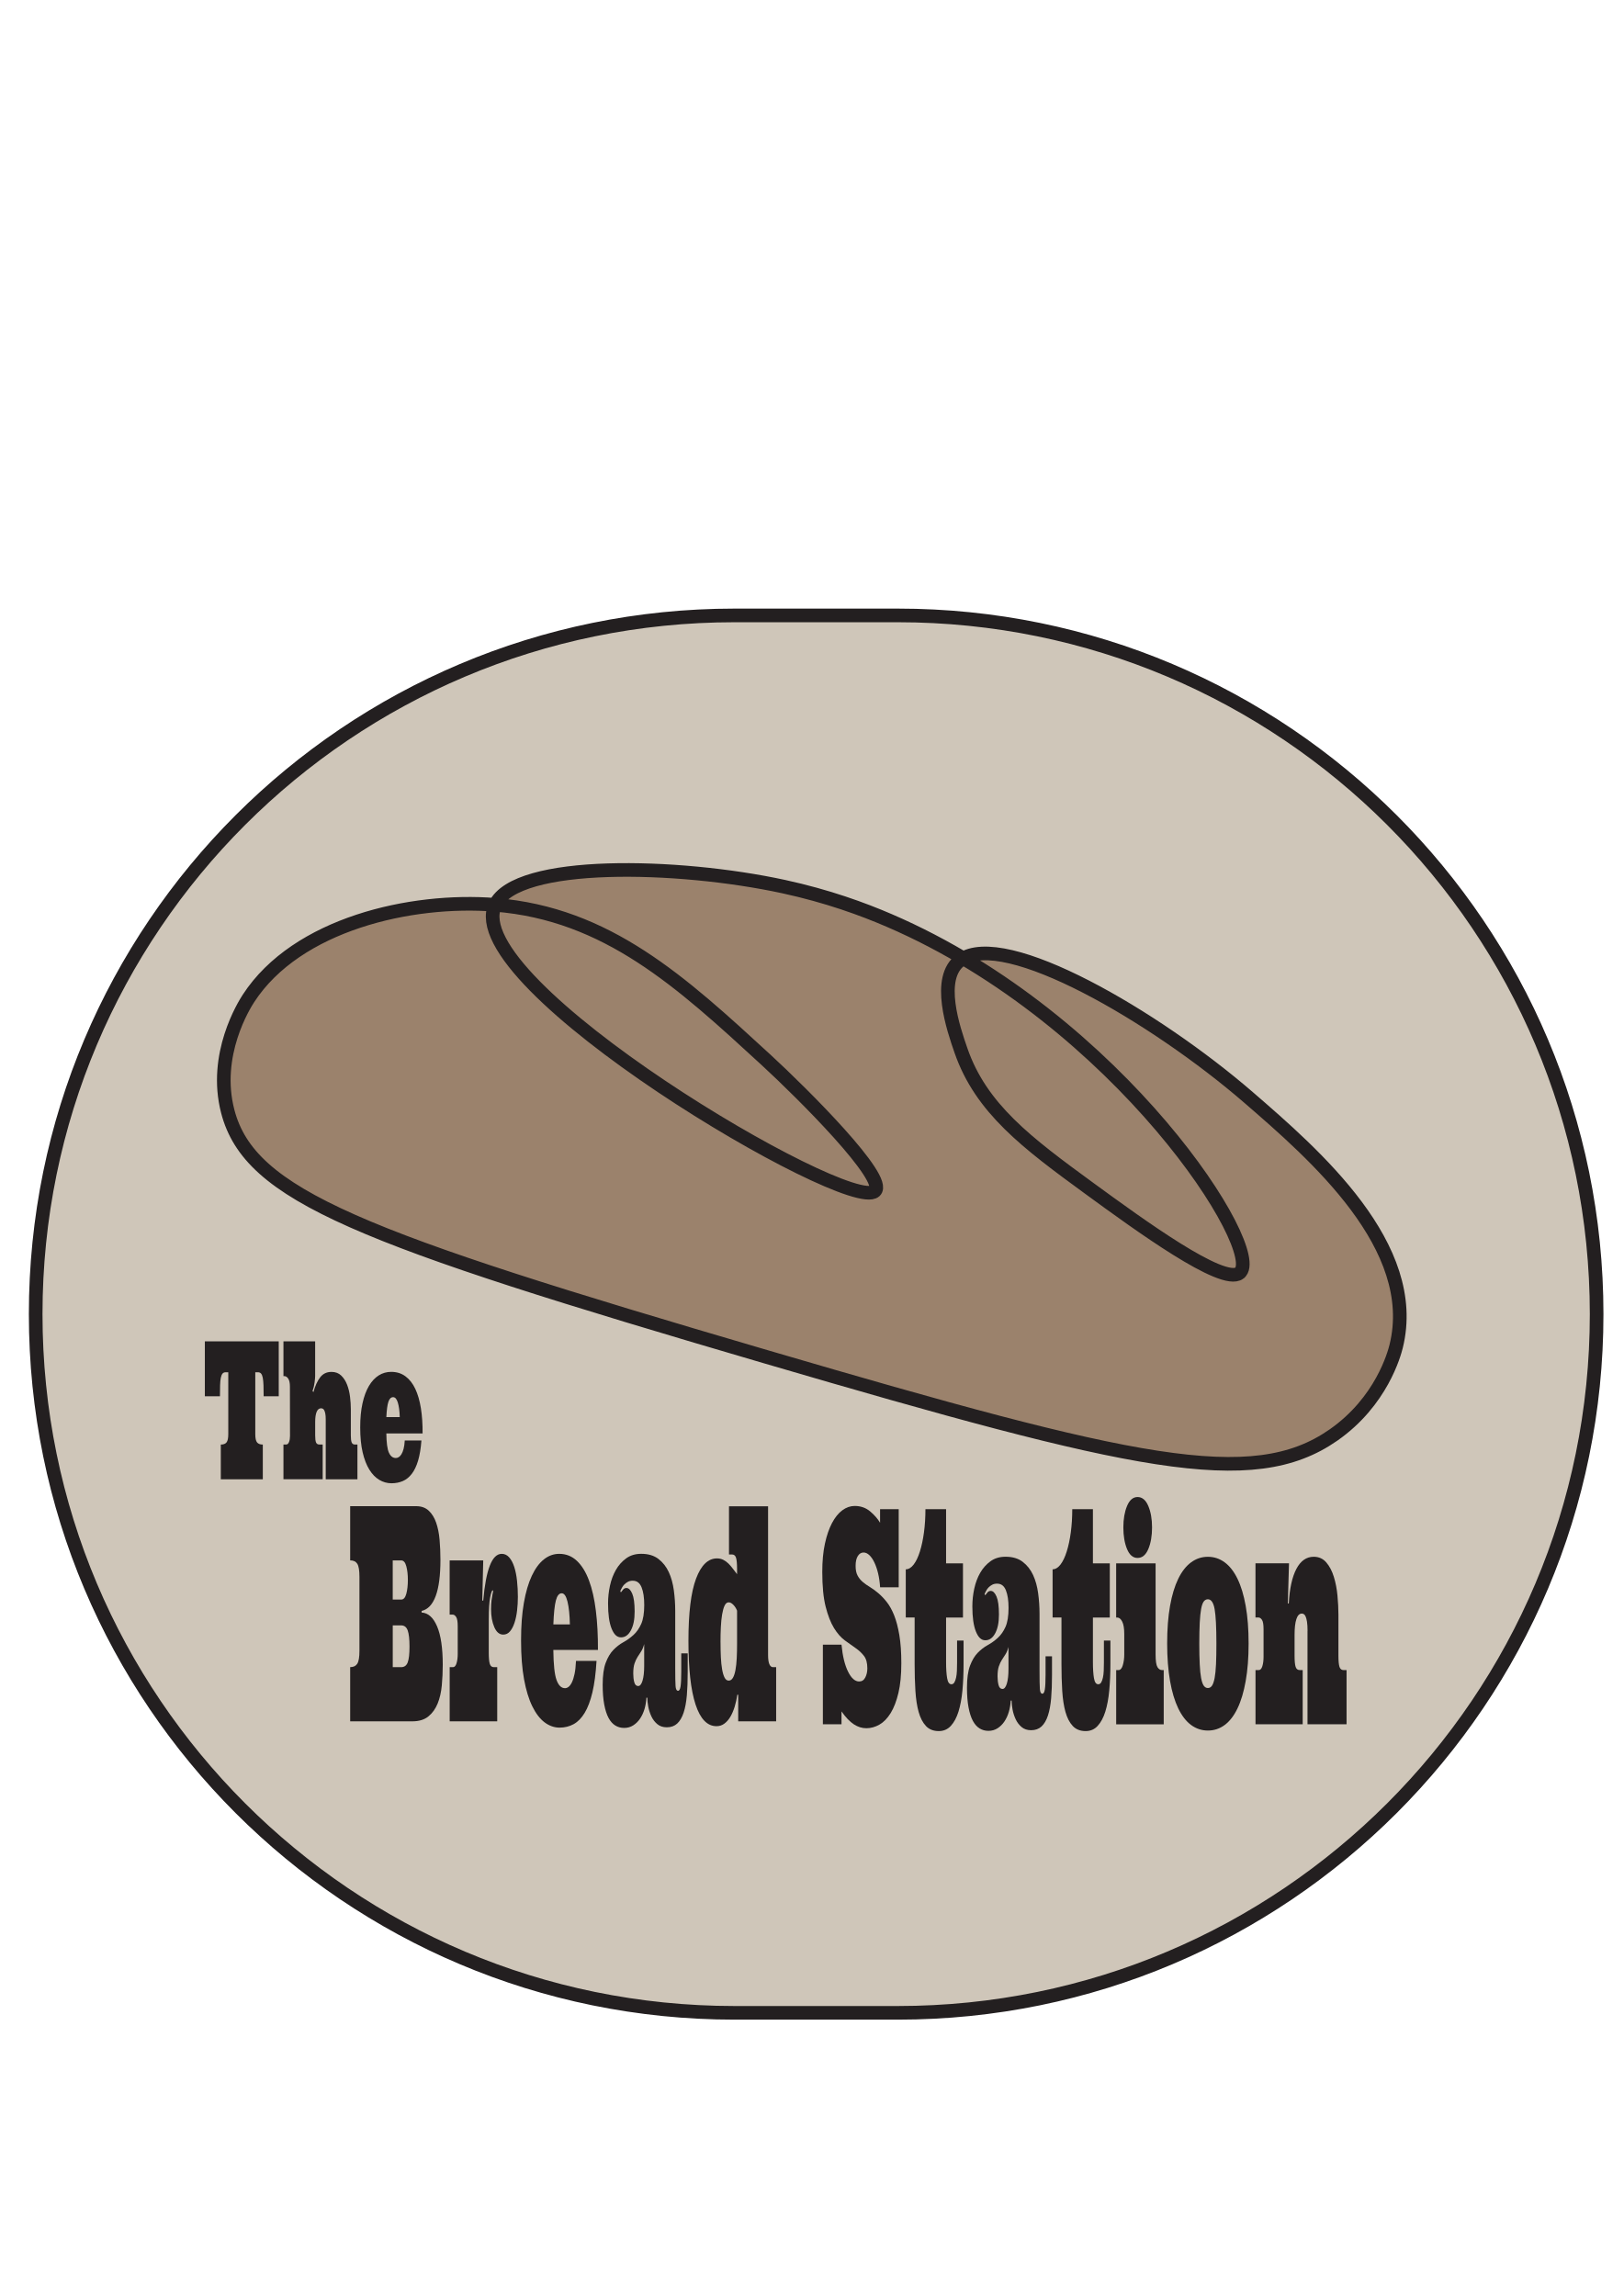
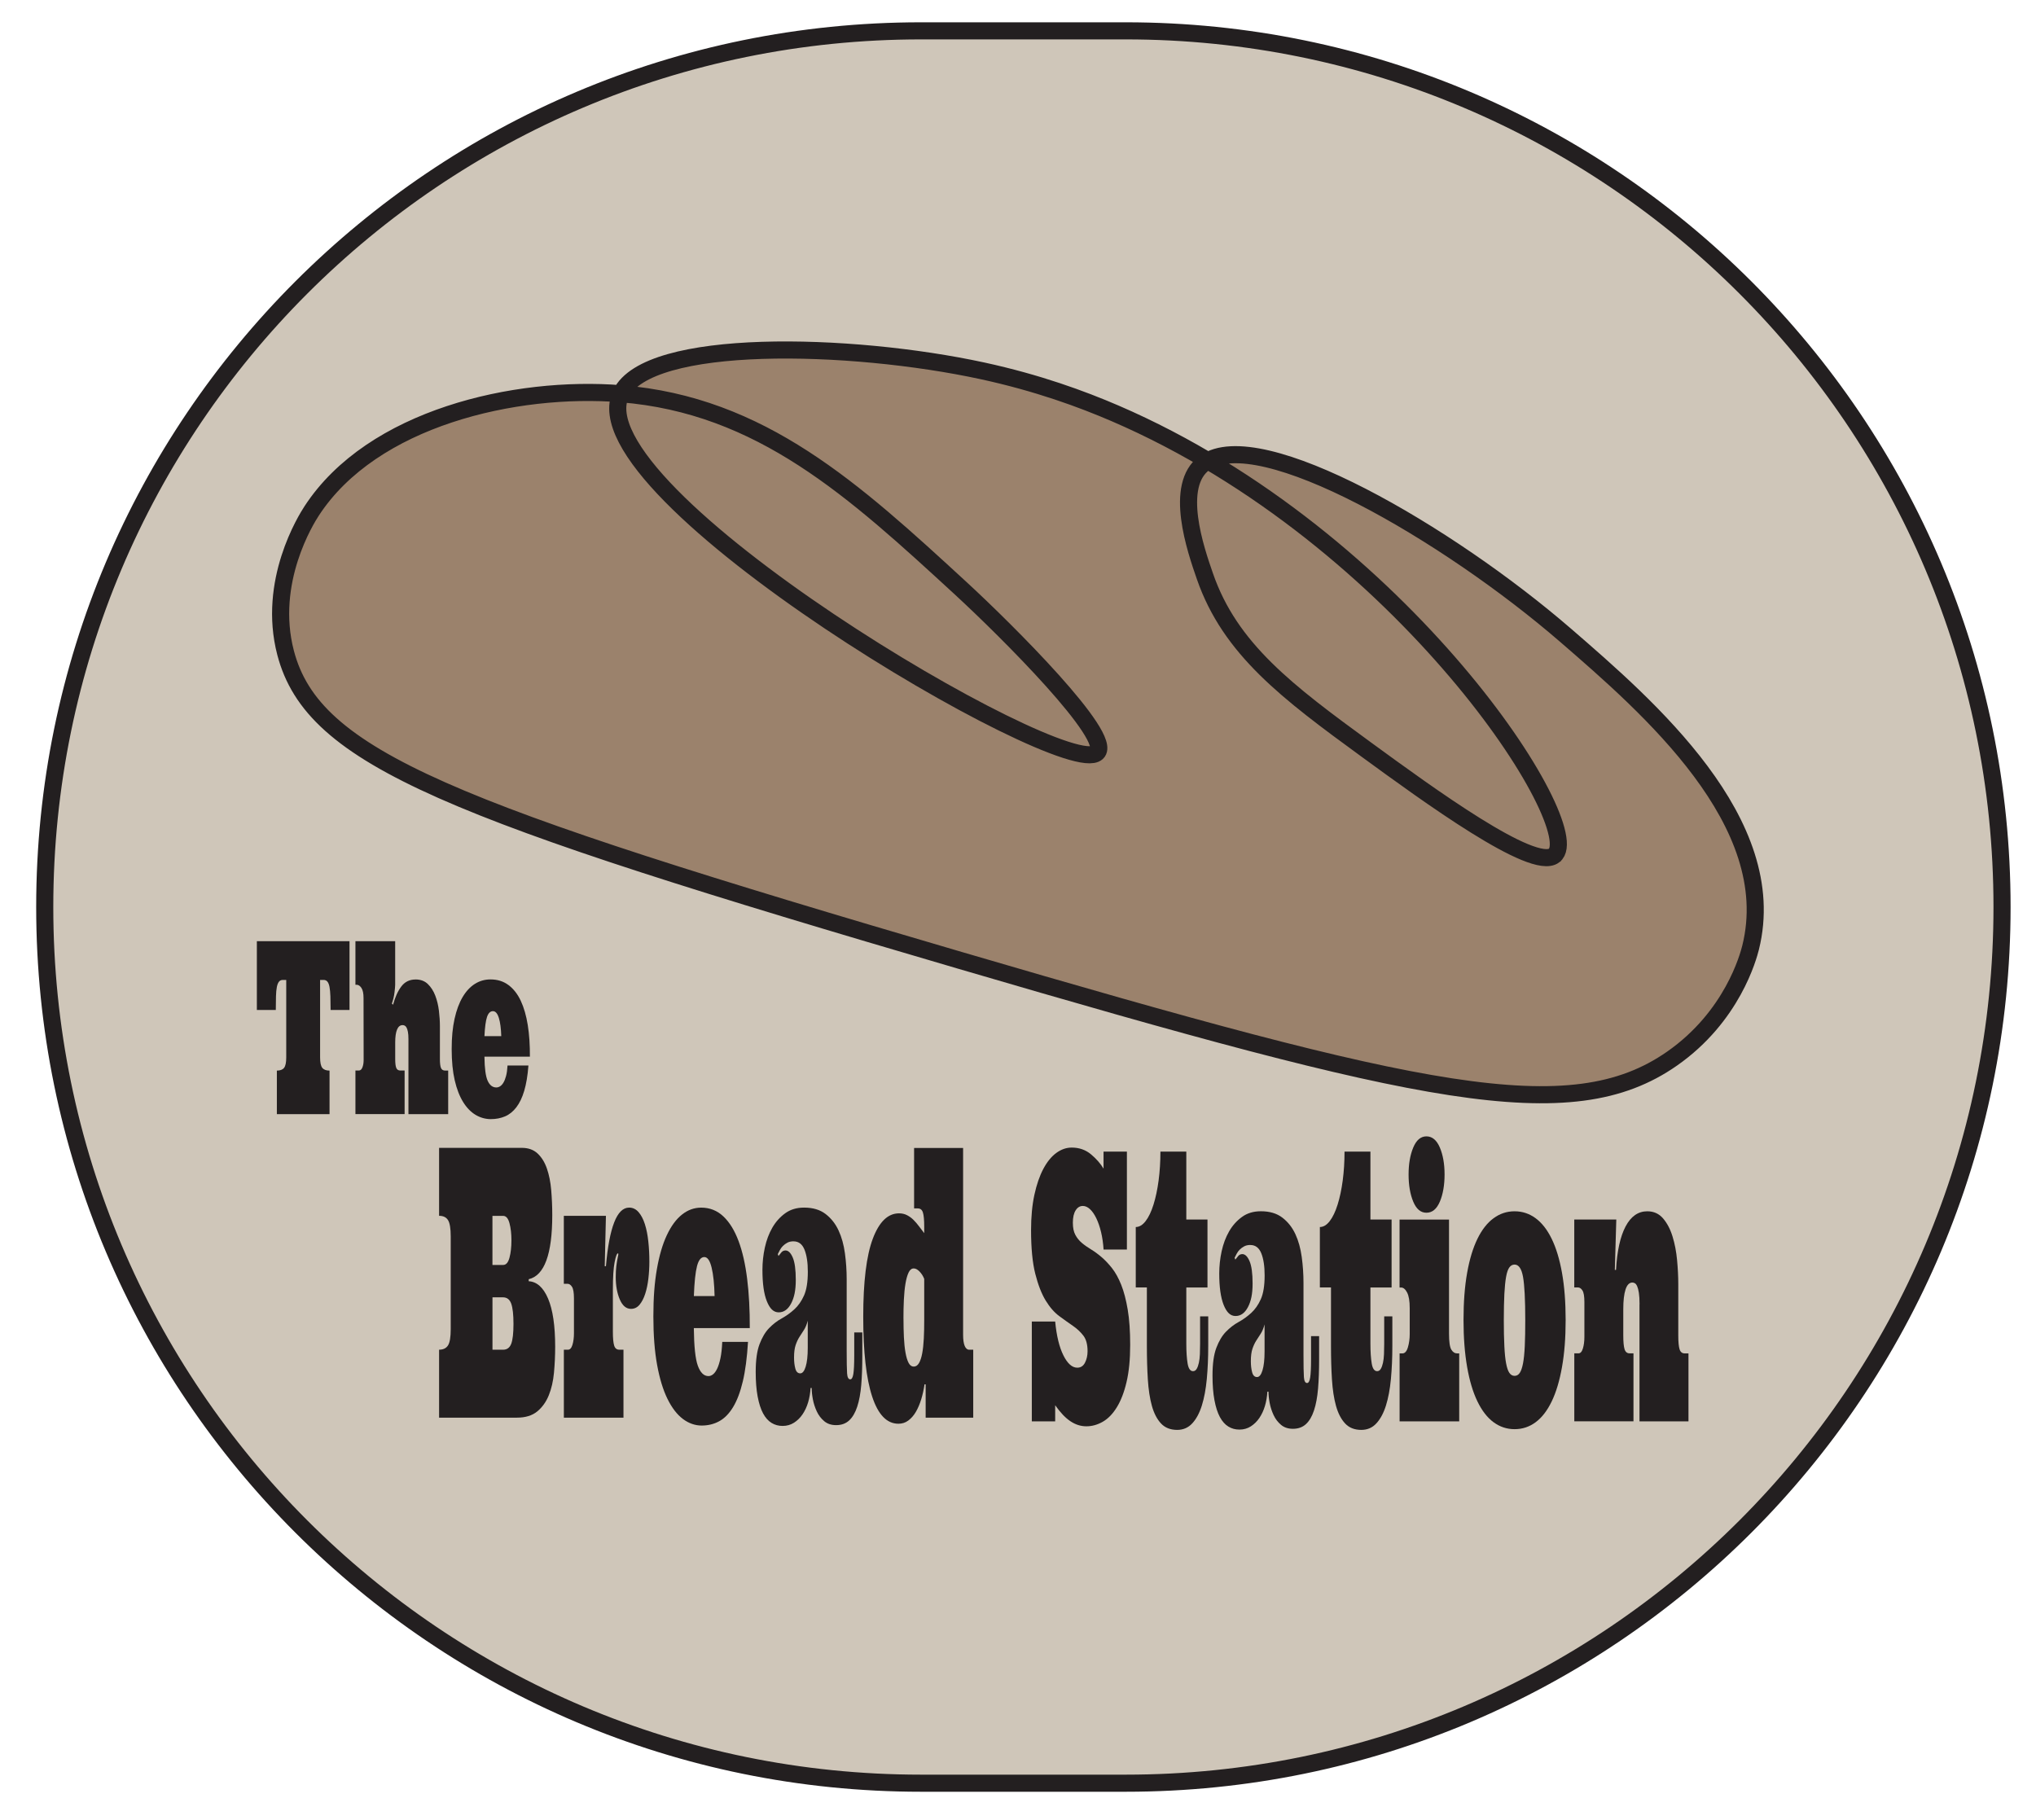
- <svg xmlns="http://www.w3.org/2000/svg" id="Layer_1" data-name="Layer 1" viewBox="0 0 595.28 841.89">
+ <svg xmlns="http://www.w3.org/2000/svg" id="Layer_1" data-name="Layer 1" viewBox="0 0 595.28 531.97">
  <defs>
    <style>
      .cls-1 {
        fill: #231f20;
      }

      .cls-1, .cls-2 {
        stroke-width: 0px;
      }

      .cls-3 {
        fill: none;
      }

      .cls-3, .cls-4 {
        stroke: #231f20;
        stroke-miterlimit: 10;
        stroke-width: 5px;
      }

      .cls-2 {
        fill: #cfc6b9;
      }

      .cls-4 {
        fill: #9b826c;
      }
    </style>
  </defs>
-   <rect class="cls-2" x="15.33" y="225.66" width="572.27" height="512.4" rx="256.2" ry="256.2" />
-   <path class="cls-4" d="M454.39,466.81c-6.12,4.64-36.75-17.72-54.88-30.95-23.09-16.85-39.82-29.39-47.2-50.65-2.71-7.8-9.26-26.67-.08-33.24,16.03-11.46,71.3,20.84,105.51,50.44,24.13,20.88,63.21,54.69,54.1,91.3-.66,2.63-5.32,20.18-22.99,32.5-29.72,20.73-73.4,10.77-208.15-28.74-149.04-43.7-189.1-58.94-197.2-89.94-5.44-20.81,6.05-39.06,7.61-41.46,17.74-27.26,59.59-36.76,90.44-34.29,41.05,3.29,68.14,28.2,99.34,56.89,13.53,12.45,44.76,43.59,39.86,48.08-9.32,8.55-153.02-76.03-139.2-104.98,7.87-16.49,66.94-15.08,105.76-6.67,16.08,3.49,29.01,8.24,38.71,12.42,84.5,36.41,138.55,121.55,128.38,129.27Z" />
+   <rect class="cls-2" x="15.33" y="9.02" width="572.27" height="512.4" rx="256.2" ry="256.2" />
+   <path class="cls-4" d="M454.39,250.16c-6.12,4.64-36.75-17.72-54.88-30.95-23.09-16.85-39.82-29.39-47.2-50.65-2.71-7.8-9.26-26.67-.08-33.24,16.03-11.46,71.3,20.84,105.51,50.44,24.13,20.88,63.21,54.69,54.1,91.3-.66,2.63-5.32,20.18-22.99,32.5-29.72,20.73-73.4,10.77-208.15-28.74-149.04-43.7-189.1-58.94-197.2-89.94-5.44-20.81,6.05-39.06,7.61-41.46,17.74-27.26,59.59-36.76,90.44-34.29,41.05,3.29,68.14,28.2,99.34,56.89,13.53,12.45,44.76,43.59,39.86,48.08-9.32,8.55-153.02-76.03-139.2-104.98,7.87-16.49,66.94-15.08,105.76-6.67,16.08,3.49,29.01,8.24,38.71,12.42,84.5,36.41,138.55,121.55,128.38,129.27Z" />
  <g>
-     <path class="cls-1" d="M161.47,571.95c0,11.42-2.3,17.67-6.89,18.74v.59c2.4.14,4.29,1.84,5.67,5.09s2.07,7.94,2.07,14.08c0,2.57-.12,5.1-.35,7.58s-.74,4.69-1.52,6.61-1.9,3.5-3.37,4.71-3.45,1.82-5.93,1.82h-22.77v-19.87c1.21,0,2.08-.42,2.61-1.26s.79-2.42.79-4.74v-27.1c0-2.36-.26-3.95-.79-4.79s-1.39-1.26-2.61-1.26v-19.87h24.19c1.9,0,3.44.55,4.62,1.66s2.08,2.57,2.71,4.39c.63,1.82,1.06,3.92,1.26,6.29s.31,4.81.31,7.31ZM143.98,586.52h3.13c.86,0,1.47-.71,1.85-2.12s.57-3.11.57-5.11c0-1.89-.19-3.55-.57-4.98s-1-2.14-1.85-2.14h-3.13v14.35ZM147.07,611.31c1.16,0,1.96-.58,2.4-1.74s.66-3.1.66-5.81-.22-4.69-.66-5.92-1.24-1.85-2.4-1.85h-3.08v15.32h3.08Z" />
-     <path class="cls-1" d="M177.16,572.17l-.35,14.73h.35c.48-5.64,1.29-9.91,2.41-12.8,1.12-2.89,2.58-4.34,4.38-4.34,1.06,0,1.98.44,2.74,1.31s1.38,2.04,1.85,3.51c.47,1.46.81,3.15,1.01,5.06.21,1.91.31,3.88.31,5.92,0,1.68-.1,3.34-.29,4.98s-.5,3.12-.93,4.44-.98,2.38-1.66,3.19-1.51,1.2-2.5,1.2c-1.38,0-2.47-.91-3.26-2.73s-1.19-4.02-1.19-6.59c0-1.25.06-2.31.17-3.19s.22-1.59.34-2.14.2-.95.24-1.2,0-.37-.14-.37c-.29,0-.6.86-.94,2.57s-.51,4.41-.51,8.09v12.26c0,1.89.13,3.24.38,4.04s.75,1.2,1.48,1.2h1.24v19.87h-17.43v-19.87h1.22c.57,0,1-.47,1.29-1.42s.44-2.08.44-3.4v-10.17c0-1.68-.19-2.81-.57-3.4s-.81-.88-1.29-.88h-1.1v-19.87h12.29Z" />
-     <path class="cls-1" d="M202.86,604.99c.06,5.32.44,8.99,1.17,11s1.76,3.03,3.11,3.03c.46,0,.9-.17,1.33-.51s.84-.89,1.21-1.66.69-1.78.96-3.05.44-2.86.53-4.79h7.53c-.28,4.61-.78,8.46-1.52,11.57-.74,3.11-1.69,5.61-2.85,7.52s-2.51,3.28-4.05,4.12-3.25,1.26-5.14,1.26-3.77-.64-5.48-1.93-3.21-3.24-4.5-5.86c-1.29-2.62-2.3-5.93-3.03-9.91s-1.1-8.72-1.1-14.22.34-9.85,1.03-13.82,1.66-7.27,2.91-9.93,2.72-4.67,4.43-6.02c1.7-1.36,3.58-2.03,5.62-2.03,2.51,0,4.67.86,6.48,2.57s3.28,4.11,4.43,7.18,1.99,6.77,2.52,11.08c.54,4.32.79,9.12.77,14.4h-16.37ZM205.93,584.22c-.97,0-1.68.88-2.14,2.65s-.77,4.69-.92,8.76h6.06c-.08-3.5-.37-6.27-.87-8.33s-1.21-3.08-2.13-3.08Z" />
-     <path class="cls-1" d="M232.02,579.61c-.7,0-1.31.13-1.81.4s-.93.58-1.29.94-.66.76-.89,1.2-.44.85-.62,1.2l.21.54c.26-.36.55-.71.86-1.07s.71-.54,1.19-.54c.81,0,1.52.69,2.11,2.06s.89,3.56.89,6.56-.45,5.15-1.36,6.88-2.11,2.6-3.63,2.6-2.6-1.08-3.47-3.24-1.29-5.22-1.29-9.18c0-2.18.23-4.35.7-6.51s1.2-4.1,2.18-5.81,2.24-3.12,3.77-4.23,3.36-1.66,5.52-1.66c2.57,0,4.66.62,6.29,1.87s2.89,2.86,3.8,4.82,1.52,4.19,1.86,6.69.51,5.02.51,7.55v20.94c0,3.25.04,5.45.12,6.61s.39,1.74.93,1.74c.43,0,.73-.53.9-1.58s.26-2.86.26-5.44v-6.69h2.36v6.8c0,3.21-.1,6.06-.31,8.54s-.6,4.61-1.18,6.37-1.37,3.11-2.36,4.02-2.26,1.37-3.81,1.37c-1.39,0-2.55-.38-3.47-1.15s-1.65-1.72-2.18-2.86-.92-2.33-1.15-3.56-.34-2.33-.34-3.29h-.33c-.08,1.46-.32,2.86-.71,4.18-.39,1.32-.94,2.49-1.63,3.51s-1.53,1.84-2.5,2.46-2.08.94-3.32.94-2.27-.29-3.24-.88-1.8-1.52-2.48-2.78-1.21-2.91-1.59-4.93-.57-4.42-.57-7.2c0-3.43.37-6.13,1.12-8.11s1.68-3.55,2.81-4.71,2.36-2.11,3.69-2.84,2.56-1.62,3.69-2.65,2.07-2.37,2.81-4.02,1.12-3.96,1.12-6.96c0-2.68-.32-4.83-.97-6.45s-1.71-2.44-3.19-2.44ZM236.18,602.8c-.3,1.14-.68,2.06-1.14,2.76s-.89,1.37-1.31,2.03-.79,1.45-1.1,2.36-.47,2.13-.47,3.67c0,1.18.12,2.24.37,3.19s.73,1.42,1.45,1.42c.65,0,1.18-.65,1.58-1.95s.61-3.13.61-5.49v-7.98Z" />
-     <path class="cls-1" d="M281.59,552.3v54.62c0,1.46.16,2.56.47,3.29s.75,1.1,1.31,1.1h1.18v19.87h-13.91v-9.75h-.33c-.22,1.54-.54,3-.97,4.39s-.95,2.61-1.57,3.67-1.36,1.89-2.2,2.52-1.81.94-2.89.94c-3.38,0-5.94-2.65-7.68-7.95s-2.61-13.07-2.61-23.32.93-17.85,2.79-22.81c1.86-4.96,4.42-7.44,7.68-7.44.87,0,1.65.18,2.34.54s1.32.81,1.88,1.37,1.1,1.18,1.61,1.87,1.02,1.37,1.53,2.01v-1.93c0-1.93-.13-3.29-.38-4.1s-.75-1.2-1.48-1.2h-1.1v-17.67h14.32ZM264.16,602.21c0,1.93.04,3.75.12,5.46s.24,3.21.47,4.5.53,2.28.91,3,.88,1.07,1.5,1.07,1.13-.34,1.53-1.02.71-1.62.94-2.84.38-2.66.47-4.34.12-3.46.12-5.35v-12.1c-.34-.86-.81-1.58-1.39-2.17s-1.14-.88-1.68-.88c-.62,0-1.12.4-1.5,1.2s-.68,1.88-.91,3.24-.38,2.93-.47,4.71-.12,3.62-.12,5.52Z" />
-     <path class="cls-1" d="M329.49,582.02h-6.83c-.11-1.82-.36-3.52-.73-5.09s-.85-2.93-1.4-4.07-1.17-2.03-1.84-2.65-1.37-.94-2.09-.94c-.87,0-1.57.43-2.11,1.29s-.81,2.05-.81,3.59.24,2.65.72,3.56,1.12,1.7,1.9,2.36,1.68,1.29,2.69,1.9,2.03,1.36,3.07,2.25,2.07,1.97,3.07,3.24,1.9,2.89,2.69,4.87,1.42,4.4,1.9,7.26.72,6.28.72,10.28c0,4.25-.35,7.87-1.06,10.87s-1.65,5.46-2.84,7.39-2.55,3.34-4.1,4.23-3.15,1.34-4.8,1.34-3.16-.48-4.63-1.45-2.97-2.53-4.5-4.71v4.71h-6.83v-29.18h6.83c.4,4.18,1.2,7.47,2.4,9.88s2.55,3.61,4.06,3.61c1.01,0,1.76-.49,2.26-1.47s.75-2.1.75-3.35c0-1.96-.41-3.48-1.23-4.55s-1.84-2.03-3.05-2.86-2.54-1.78-3.98-2.84-2.77-2.57-3.98-4.55-2.23-4.6-3.05-7.84-1.23-7.5-1.23-12.74c0-3.89.32-7.34.97-10.34.65-3,1.52-5.52,2.61-7.58s2.35-3.61,3.78-4.66,2.94-1.58,4.52-1.58c2.19,0,4.08.66,5.65,1.98s2.79,2.71,3.66,4.18v-4.98h6.83v28.65Z" />
-     <path class="cls-1" d="M346.85,553.37v19.87h6.19v19.87h-6.19v16.44c0,2.36.13,4.28.38,5.78s.78,2.25,1.58,2.25c.44,0,.8-.22,1.07-.67s.48-1.04.64-1.77.26-1.57.3-2.52.06-1.97.06-3.08v-7.98h2.38v8.62c0,3.46-.14,6.69-.42,9.69s-.77,5.59-1.45,7.76-1.61,3.91-2.78,5.19-2.65,1.93-4.43,1.93c-1.97,0-3.55-.62-4.72-1.87s-2.06-2.96-2.67-5.14-1-4.77-1.19-7.76c-.19-3-.28-6.27-.28-9.8v-17.08h-3.25v-17.67c1.03,0,2-.58,2.89-1.74s1.66-2.77,2.3-4.82,1.14-4.4,1.49-7.04.53-5.46.53-8.46h7.57Z" />
-     <path class="cls-1" d="M365.58,580.68c-.7,0-1.31.13-1.81.4s-.93.58-1.29.94-.66.76-.89,1.2-.44.85-.62,1.2l.21.54c.26-.36.55-.71.86-1.07s.71-.54,1.19-.54c.81,0,1.52.69,2.11,2.06s.89,3.56.89,6.56-.45,5.15-1.36,6.88-2.11,2.6-3.63,2.6-2.6-1.08-3.47-3.24c-.86-2.16-1.29-5.22-1.29-9.18,0-2.18.23-4.35.7-6.51s1.2-4.1,2.18-5.81,2.24-3.12,3.77-4.23c1.52-1.11,3.36-1.66,5.52-1.66,2.57,0,4.66.62,6.29,1.87s2.89,2.86,3.8,4.82,1.52,4.19,1.86,6.69.51,5.02.51,7.55v20.94c0,3.25.04,5.45.12,6.61s.39,1.74.93,1.74c.43,0,.73-.53.9-1.58s.26-2.86.26-5.44v-6.69h2.36v6.8c0,3.21-.1,6.06-.31,8.54s-.6,4.61-1.18,6.37-1.37,3.11-2.36,4.02-2.26,1.37-3.81,1.37c-1.39,0-2.55-.38-3.47-1.15s-1.65-1.72-2.18-2.86-.92-2.33-1.15-3.56-.34-2.33-.34-3.29h-.33c-.08,1.46-.32,2.86-.71,4.18s-.94,2.49-1.63,3.51-1.53,1.84-2.5,2.46-2.08.94-3.32.94-2.27-.29-3.24-.88c-.97-.59-1.8-1.52-2.48-2.78s-1.21-2.91-1.59-4.93-.57-4.42-.57-7.2c0-3.43.37-6.13,1.12-8.11.75-1.98,1.68-3.55,2.81-4.71s2.36-2.11,3.69-2.84,2.56-1.62,3.69-2.65,2.07-2.37,2.81-4.02,1.12-3.96,1.12-6.96c0-2.68-.32-4.83-.97-6.45-.65-1.62-1.71-2.44-3.19-2.44ZM369.74,603.87c-.3,1.14-.68,2.06-1.14,2.76s-.89,1.37-1.31,2.03-.79,1.45-1.1,2.36-.47,2.13-.47,3.67c0,1.18.12,2.24.37,3.19s.73,1.42,1.45,1.42c.65,0,1.18-.65,1.58-1.95s.61-3.13.61-5.49v-7.98Z" />
-     <path class="cls-1" d="M400.68,553.37v19.87h6.19v19.87h-6.19v16.44c0,2.36.13,4.28.38,5.78s.78,2.25,1.58,2.25c.44,0,.8-.22,1.07-.67s.48-1.04.64-1.77.26-1.57.3-2.52c.04-.95.06-1.97.06-3.08v-7.98h2.38v8.62c0,3.46-.14,6.69-.42,9.69s-.77,5.59-1.45,7.76c-.68,2.18-1.61,3.91-2.78,5.19-1.17,1.29-2.65,1.93-4.43,1.93-1.97,0-3.55-.62-4.72-1.87s-2.06-2.96-2.67-5.14-1-4.77-1.19-7.76-.28-6.27-.28-9.8v-17.08h-3.25v-17.67c1.03,0,2-.58,2.89-1.74s1.66-2.77,2.3-4.82c.64-2.05,1.14-4.4,1.49-7.04s.53-5.46.53-8.46h7.57Z" />
-     <path class="cls-1" d="M423.66,573.24v33.36c0,2.39.23,3.95.68,4.69s1.03,1.1,1.74,1.1h.56v19.87h-17.43v-19.87h.81c.73,0,1.27-.6,1.62-1.79s.53-2.49.53-3.88v-7.55c0-2.07-.25-3.6-.76-4.58s-1.09-1.47-1.75-1.47h-.46v-19.87h14.45ZM411.84,560.07c0-3.07.45-5.69,1.36-7.87s2.19-3.27,3.86-3.27,3,1.09,3.92,3.27,1.38,4.8,1.38,7.87-.46,5.79-1.38,7.95-2.22,3.24-3.92,3.24-2.96-1.08-3.86-3.24-1.36-4.81-1.36-7.95Z" />
-     <path class="cls-1" d="M427.9,602.64c0-5.25.35-9.85,1.06-13.82.7-3.96,1.71-7.27,3.01-9.93,1.3-2.66,2.87-4.67,4.71-6.02s3.88-2.03,6.15-2.03,4.31.68,6.15,2.03,3.4,3.36,4.7,6.02,2.3,5.97,3.01,9.93c.71,3.96,1.07,8.57,1.07,13.82s-.36,9.76-1.07,13.76c-.71,4-1.71,7.35-3.01,10.04s-2.86,4.72-4.7,6.08-3.88,2.03-6.15,2.03-4.31-.68-6.15-2.03c-1.84-1.36-3.4-3.38-4.71-6.08-1.3-2.7-2.31-6.04-3.01-10.04-.7-4-1.06-8.59-1.06-13.76ZM439.68,602.64c0,3,.05,5.54.16,7.63.1,2.09.27,3.77.51,5.03s.55,2.2.95,2.78.91.88,1.53.88,1.13-.29,1.52-.88.71-1.52.95-2.78.41-2.95.51-5.03.14-4.63.14-7.63c0-6-.22-10.2-.65-12.61s-1.26-3.61-2.47-3.61c-.62,0-1.13.28-1.53.83s-.72,1.46-.95,2.73-.4,2.95-.51,5.03c-.1,2.09-.16,4.63-.16,7.63Z" />
-     <path class="cls-1" d="M479.37,598.03c0-1.39-.07-2.51-.2-3.35s-.3-1.48-.5-1.93-.42-.74-.67-.88-.49-.21-.72-.21c-.9,0-1.57.68-2.01,2.03s-.66,3.28-.66,5.78v7.66c0,1.89.13,3.24.38,4.04s.75,1.2,1.48,1.2h1.12v19.87h-17.3v-19.87h1.22c.57,0,1-.47,1.29-1.42s.44-2.08.44-3.4v-10.17c0-1.68-.19-2.81-.57-3.4s-.81-.88-1.29-.88h-1.1v-19.87h12.29l-.43,14.73h.35c.3-5.5,1.23-9.73,2.79-12.69,1.56-2.96,3.68-4.44,6.35-4.44,1.89,0,3.43.7,4.62,2.09s2.11,3.15,2.76,5.27c.66,2.12,1.1,4.43,1.33,6.91s.35,4.81.35,6.99v15.05c0,1.89.13,3.24.38,4.04s.75,1.2,1.48,1.2h1.12v19.87h-14.32v-34.22Z" />
+     <path class="cls-1" d="M161.47,355.31c0,11.42-2.3,17.67-6.89,18.74v.59c2.4.14,4.29,1.84,5.67,5.09s2.07,7.94,2.07,14.08c0,2.57-.12,5.1-.35,7.58s-.74,4.69-1.52,6.61-1.9,3.5-3.37,4.71-3.45,1.82-5.93,1.82h-22.77v-19.87c1.21,0,2.08-.42,2.61-1.26s.79-2.42.79-4.74v-27.1c0-2.36-.26-3.95-.79-4.79s-1.39-1.26-2.61-1.26v-19.87h24.19c1.9,0,3.44.55,4.62,1.66s2.08,2.57,2.71,4.39c.63,1.82,1.06,3.92,1.26,6.29s.31,4.81.31,7.31ZM143.98,369.88h3.13c.86,0,1.47-.71,1.85-2.12s.57-3.11.57-5.11c0-1.89-.19-3.55-.57-4.98s-1-2.14-1.85-2.14h-3.13v14.35ZM147.07,394.67c1.16,0,1.96-.58,2.4-1.74s.66-3.1.66-5.81-.22-4.69-.66-5.92-1.24-1.85-2.4-1.85h-3.08v15.32h3.08Z" />
+     <path class="cls-1" d="M177.16,355.52l-.35,14.73h.35c.48-5.64,1.29-9.91,2.41-12.8s2.58-4.34,4.38-4.34c1.06,0,1.98.44,2.74,1.31s1.38,2.04,1.85,3.51c.47,1.46.81,3.15,1.01,5.06.21,1.91.31,3.88.31,5.92,0,1.68-.1,3.34-.29,4.98s-.5,3.12-.93,4.44-.98,2.38-1.66,3.19-1.51,1.2-2.5,1.2c-1.38,0-2.47-.91-3.26-2.73s-1.19-4.02-1.19-6.59c0-1.25.06-2.31.17-3.19s.22-1.59.34-2.14.2-.95.24-1.2,0-.37-.14-.37c-.29,0-.6.86-.94,2.57s-.51,4.41-.51,8.09v12.26c0,1.89.13,3.24.38,4.04s.75,1.2,1.48,1.2h1.24v19.87h-17.43v-19.87h1.22c.57,0,1-.47,1.29-1.42s.44-2.08.44-3.4v-10.17c0-1.68-.19-2.81-.57-3.4s-.81-.88-1.29-.88h-1.1v-19.87h12.29Z" />
+     <path class="cls-1" d="M202.86,388.35c.06,5.32.44,8.99,1.17,11s1.76,3.03,3.11,3.03c.46,0,.9-.17,1.33-.51s.84-.89,1.21-1.66.69-1.78.96-3.05.44-2.86.53-4.79h7.53c-.28,4.61-.78,8.46-1.52,11.57-.74,3.11-1.69,5.61-2.85,7.52s-2.51,3.28-4.05,4.12-3.25,1.26-5.14,1.26-3.77-.64-5.48-1.93-3.21-3.24-4.5-5.86c-1.29-2.62-2.3-5.93-3.03-9.91s-1.1-8.72-1.1-14.22.34-9.85,1.03-13.82,1.66-7.27,2.91-9.93,2.72-4.67,4.43-6.02c1.7-1.36,3.58-2.03,5.62-2.03,2.51,0,4.67.86,6.48,2.57s3.28,4.11,4.43,7.18,1.99,6.77,2.52,11.08c.54,4.32.79,9.12.77,14.4h-16.37ZM205.93,367.57c-.97,0-1.68.88-2.14,2.65s-.77,4.69-.92,8.76h6.06c-.08-3.5-.37-6.27-.87-8.33s-1.21-3.08-2.13-3.08Z" />
+     <path class="cls-1" d="M232.02,362.97c-.7,0-1.31.13-1.81.4s-.93.58-1.29.94-.66.76-.89,1.2-.44.85-.62,1.2l.21.54c.26-.36.55-.71.86-1.07s.71-.54,1.19-.54c.81,0,1.52.69,2.11,2.06s.89,3.56.89,6.56-.45,5.15-1.36,6.88-2.11,2.6-3.63,2.6-2.6-1.08-3.47-3.24-1.29-5.22-1.29-9.18c0-2.18.23-4.35.7-6.51s1.2-4.1,2.18-5.81,2.24-3.12,3.77-4.23,3.36-1.66,5.52-1.66c2.57,0,4.66.62,6.29,1.87,1.63,1.25,2.89,2.86,3.8,4.82s1.52,4.19,1.86,6.69.51,5.02.51,7.55v20.94c0,3.25.04,5.45.12,6.61s.39,1.74.93,1.74c.43,0,.73-.53.9-1.58s.26-2.86.26-5.44v-6.69h2.36v6.8c0,3.21-.1,6.06-.31,8.54s-.6,4.61-1.18,6.37-1.37,3.11-2.36,4.02-2.26,1.37-3.81,1.37c-1.39,0-2.55-.38-3.47-1.15s-1.65-1.72-2.18-2.86-.92-2.33-1.15-3.56-.34-2.33-.34-3.29h-.33c-.08,1.46-.32,2.86-.71,4.18-.39,1.32-.94,2.49-1.63,3.51s-1.53,1.84-2.5,2.46-2.08.94-3.32.94-2.27-.29-3.24-.88-1.8-1.52-2.48-2.78-1.21-2.91-1.59-4.93-.57-4.42-.57-7.2c0-3.43.37-6.13,1.12-8.11s1.68-3.55,2.81-4.71,2.36-2.11,3.69-2.84,2.56-1.62,3.69-2.65,2.07-2.37,2.81-4.02,1.12-3.96,1.12-6.96c0-2.68-.32-4.83-.97-6.45s-1.71-2.44-3.19-2.44ZM236.18,386.15c-.3,1.14-.68,2.06-1.14,2.76s-.89,1.37-1.31,2.03-.79,1.45-1.1,2.36-.47,2.13-.47,3.67c0,1.18.12,2.24.37,3.19s.73,1.42,1.45,1.42c.65,0,1.18-.65,1.58-1.95s.61-3.13.61-5.49v-7.98Z" />
+     <path class="cls-1" d="M281.59,335.66v54.62c0,1.46.16,2.56.47,3.29s.75,1.1,1.31,1.1h1.18v19.87h-13.91v-9.75h-.33c-.22,1.54-.54,3-.97,4.39s-.95,2.61-1.57,3.67-1.36,1.89-2.2,2.52-1.81.94-2.89.94c-3.38,0-5.94-2.65-7.68-7.95s-2.61-13.07-2.61-23.32.93-17.85,2.79-22.81c1.86-4.96,4.42-7.44,7.68-7.44.87,0,1.65.18,2.34.54s1.32.81,1.88,1.37,1.1,1.18,1.61,1.87,1.02,1.37,1.53,2.01v-1.93c0-1.93-.13-3.29-.38-4.1s-.75-1.2-1.48-1.2h-1.1v-17.67h14.32ZM264.16,385.57c0,1.93.04,3.75.12,5.46s.24,3.21.47,4.5.53,2.28.91,3,.88,1.07,1.5,1.07,1.13-.34,1.53-1.02.71-1.62.94-2.84.38-2.66.47-4.34.12-3.46.12-5.35v-12.1c-.34-.86-.81-1.58-1.39-2.17s-1.14-.88-1.68-.88c-.62,0-1.12.4-1.5,1.2s-.68,1.88-.91,3.24-.38,2.93-.47,4.71-.12,3.62-.12,5.52Z" />
+     <path class="cls-1" d="M329.49,365.38h-6.83c-.11-1.82-.36-3.52-.73-5.09s-.85-2.93-1.4-4.07-1.17-2.03-1.84-2.65-1.37-.94-2.09-.94c-.87,0-1.57.43-2.11,1.29s-.81,2.05-.81,3.59.24,2.65.72,3.56,1.12,1.7,1.9,2.36,1.68,1.29,2.69,1.9,2.03,1.36,3.07,2.25,2.07,1.97,3.07,3.24,1.9,2.89,2.69,4.87,1.42,4.4,1.9,7.26.72,6.28.72,10.28c0,4.25-.35,7.87-1.06,10.87-.7,3-1.65,5.46-2.84,7.39s-2.55,3.34-4.1,4.23-3.15,1.34-4.8,1.34-3.16-.48-4.63-1.45-2.97-2.53-4.5-4.71v4.71h-6.83v-29.18h6.83c.4,4.18,1.2,7.47,2.4,9.88s2.55,3.61,4.06,3.61c1.01,0,1.76-.49,2.26-1.47s.75-2.1.75-3.35c0-1.96-.41-3.48-1.23-4.55s-1.84-2.03-3.05-2.86-2.54-1.78-3.98-2.84-2.77-2.57-3.98-4.55-2.23-4.6-3.05-7.84-1.23-7.5-1.23-12.74c0-3.89.32-7.34.97-10.34s1.52-5.52,2.61-7.58c1.09-2.05,2.35-3.61,3.78-4.66s2.94-1.58,4.52-1.58c2.19,0,4.08.66,5.65,1.98s2.79,2.71,3.66,4.18v-4.98h6.83v28.65Z" />
+     <path class="cls-1" d="M346.85,336.73v19.87h6.19v19.87h-6.19v16.44c0,2.36.13,4.28.38,5.78s.78,2.25,1.58,2.25c.44,0,.8-.22,1.07-.67s.48-1.04.64-1.77.26-1.57.3-2.52.06-1.97.06-3.08v-7.98h2.38v8.62c0,3.46-.14,6.69-.42,9.69s-.77,5.59-1.45,7.76c-.68,2.18-1.61,3.91-2.78,5.19s-2.65,1.93-4.43,1.93c-1.97,0-3.55-.62-4.72-1.87s-2.06-2.96-2.67-5.14c-.61-2.18-1-4.77-1.19-7.76-.19-3-.28-6.27-.28-9.8v-17.08h-3.25v-17.67c1.03,0,2-.58,2.89-1.74s1.66-2.77,2.3-4.82,1.14-4.4,1.49-7.04.53-5.46.53-8.46h7.57Z" />
+     <path class="cls-1" d="M365.58,364.04c-.7,0-1.31.13-1.81.4s-.93.58-1.29.94-.66.76-.89,1.2-.44.85-.62,1.2l.21.54c.26-.36.55-.71.86-1.07s.71-.54,1.19-.54c.81,0,1.52.69,2.11,2.06s.89,3.56.89,6.56-.45,5.15-1.36,6.88-2.11,2.6-3.63,2.6-2.6-1.08-3.47-3.24c-.86-2.16-1.29-5.22-1.29-9.18,0-2.18.23-4.35.7-6.51.47-2.16,1.2-4.1,2.18-5.81s2.24-3.12,3.77-4.23c1.52-1.11,3.36-1.66,5.52-1.66,2.57,0,4.66.62,6.29,1.87s2.89,2.86,3.8,4.82,1.52,4.19,1.86,6.69.51,5.02.51,7.55v20.94c0,3.25.04,5.45.12,6.61s.39,1.74.93,1.74c.43,0,.73-.53.9-1.58s.26-2.86.26-5.44v-6.69h2.36v6.8c0,3.21-.1,6.06-.31,8.54s-.6,4.61-1.18,6.37-1.37,3.11-2.36,4.02c-.99.91-2.26,1.37-3.81,1.37-1.39,0-2.55-.38-3.47-1.15s-1.65-1.72-2.18-2.86-.92-2.33-1.15-3.56-.34-2.33-.34-3.29h-.33c-.08,1.46-.32,2.86-.71,4.18s-.94,2.49-1.63,3.51-1.53,1.84-2.5,2.46-2.08.94-3.32.94-2.27-.29-3.24-.88c-.97-.59-1.8-1.52-2.48-2.78s-1.21-2.91-1.59-4.93-.57-4.42-.57-7.2c0-3.43.37-6.13,1.12-8.11.75-1.98,1.68-3.55,2.81-4.71s2.36-2.11,3.69-2.84,2.56-1.62,3.69-2.65,2.07-2.37,2.81-4.02,1.12-3.96,1.12-6.96c0-2.68-.32-4.83-.97-6.45-.65-1.62-1.71-2.44-3.19-2.44ZM369.74,387.23c-.3,1.14-.68,2.06-1.14,2.76s-.89,1.37-1.31,2.03-.79,1.45-1.1,2.36-.47,2.13-.47,3.67c0,1.18.12,2.24.37,3.19s.73,1.42,1.45,1.42c.65,0,1.18-.65,1.58-1.95s.61-3.13.61-5.49v-7.98Z" />
+     <path class="cls-1" d="M400.68,336.73v19.87h6.19v19.87h-6.19v16.44c0,2.36.13,4.28.38,5.78s.78,2.25,1.58,2.25c.44,0,.8-.22,1.07-.67s.48-1.04.64-1.77.26-1.57.3-2.52c.04-.95.06-1.97.06-3.08v-7.98h2.38v8.62c0,3.46-.14,6.69-.42,9.69s-.77,5.59-1.45,7.76c-.68,2.18-1.61,3.91-2.78,5.19-1.17,1.29-2.65,1.93-4.43,1.93-1.97,0-3.55-.62-4.72-1.87s-2.06-2.96-2.67-5.14-1-4.77-1.19-7.76-.28-6.27-.28-9.8v-17.08h-3.25v-17.67c1.03,0,2-.58,2.89-1.74s1.66-2.77,2.3-4.82c.64-2.05,1.14-4.4,1.49-7.04s.53-5.46.53-8.46h7.57Z" />
+     <path class="cls-1" d="M423.66,356.6v33.36c0,2.39.23,3.95.68,4.69s1.03,1.1,1.74,1.1h.56v19.87h-17.43v-19.87h.81c.73,0,1.27-.6,1.62-1.79s.53-2.49.53-3.88v-7.55c0-2.07-.25-3.6-.76-4.58s-1.09-1.47-1.75-1.47h-.46v-19.87h14.45ZM411.84,343.42c0-3.07.45-5.69,1.36-7.87s2.19-3.27,3.86-3.27,3,1.09,3.92,3.27,1.38,4.8,1.38,7.87-.46,5.79-1.38,7.95-2.22,3.24-3.92,3.24-2.96-1.08-3.86-3.24-1.36-4.81-1.36-7.95Z" />
+     <path class="cls-1" d="M427.9,385.99c0-5.25.35-9.85,1.06-13.82.7-3.96,1.71-7.27,3.01-9.93,1.3-2.66,2.87-4.67,4.71-6.02s3.88-2.03,6.15-2.03,4.31.68,6.15,2.03,3.4,3.36,4.7,6.02,2.3,5.97,3.01,9.93c.71,3.96,1.07,8.57,1.07,13.82s-.36,9.76-1.07,13.76c-.71,4-1.71,7.35-3.01,10.04s-2.86,4.72-4.7,6.08-3.88,2.03-6.15,2.03-4.31-.68-6.15-2.03c-1.84-1.36-3.4-3.38-4.71-6.08s-2.31-6.04-3.01-10.04c-.7-4-1.06-8.59-1.06-13.76ZM439.68,385.99c0,3,.05,5.54.16,7.63.1,2.09.27,3.77.51,5.03s.55,2.2.95,2.78.91.88,1.53.88,1.13-.29,1.52-.88.71-1.52.95-2.78.41-2.95.51-5.03.14-4.63.14-7.63c0-6-.22-10.2-.65-12.61s-1.26-3.61-2.47-3.61c-.62,0-1.13.28-1.53.83s-.72,1.46-.95,2.73-.4,2.95-.51,5.03c-.1,2.09-.16,4.63-.16,7.63Z" />
+     <path class="cls-1" d="M479.37,381.39c0-1.39-.07-2.51-.2-3.35s-.3-1.48-.5-1.93-.42-.74-.67-.88-.49-.21-.72-.21c-.9,0-1.57.68-2.01,2.03s-.66,3.28-.66,5.78v7.66c0,1.89.13,3.24.38,4.04s.75,1.2,1.48,1.2h1.12v19.87h-17.3v-19.87h1.22c.57,0,1-.47,1.29-1.42s.44-2.08.44-3.4v-10.17c0-1.68-.19-2.81-.57-3.4s-.81-.88-1.29-.88h-1.1v-19.87h12.29l-.43,14.73h.35c.3-5.5,1.23-9.73,2.79-12.69s3.68-4.44,6.35-4.44c1.89,0,3.43.7,4.62,2.09s2.11,3.15,2.76,5.27c.66,2.12,1.1,4.43,1.33,6.91s.35,4.81.35,6.99v15.05c0,1.89.13,3.24.38,4.04s.75,1.2,1.48,1.2h1.12v19.87h-14.32v-34.22Z" />
    <g>
-       <path class="cls-1" d="M102.19,491.85v20.12h-5.53c0-1.53-.02-2.87-.06-4s-.13-2.05-.26-2.75-.34-1.21-.61-1.54-.64-.5-1.1-.5h-1.04v22.66c0,1.49.21,2.5.64,3.04s1.13.81,2.12.81v12.74h-15.4v-12.74c.99,0,1.69-.27,2.11-.81s.63-1.55.63-3.04v-22.66h-1.02c-.46,0-.83.17-1.1.5s-.48.85-.62,1.54-.23,1.61-.26,2.75-.05,2.47-.05,4h-5.54v-20.12h27.11Z" />
-       <path class="cls-1" d="M121.49,503.04c1.48,0,2.68.45,3.6,1.34s1.65,2.02,2.17,3.38.88,2.84,1.07,4.43.29,3.08.29,4.48v9.65c0,1.21.1,2.08.31,2.59s.61.77,1.2.77h.91v12.74h-11.62v-21.93c0-.89-.05-1.61-.16-2.15s-.24-.95-.4-1.24-.34-.47-.55-.57-.4-.14-.59-.14c-.73,0-1.27.43-1.63,1.3s-.54,2.11-.54,3.71v4.91c0,1.21.1,2.08.31,2.59s.61.77,1.2.77h1.24v12.74h-14.38v-12.74h.99c.46,0,.81-.3,1.05-.91s.36-1.33.36-2.18l-.03-18.12c0-1.33-.2-2.31-.61-2.93s-.88-.94-1.42-.94h-.34v-12.74h11.62v12.74c0,.43-.07,1.19-.2,2.27s-.39,2.15-.76,3.23l.34.34c.6-2.24,1.42-4.03,2.44-5.37s2.4-2.01,4.13-2.01Z" />
-       <path class="cls-1" d="M141.64,525.63c.04,3.41.36,5.76.95,7.05s1.43,1.94,2.53,1.94c.37,0,.73-.11,1.08-.33s.68-.57.98-1.06.56-1.14.78-1.96.36-1.84.43-3.07h6.11c-.22,2.95-.64,5.42-1.23,7.41s-1.37,3.6-2.31,4.82-2.04,2.11-3.28,2.64-2.64.81-4.17.81-3.06-.41-4.45-1.24-2.61-2.08-3.65-3.76-1.87-3.8-2.46-6.35-.89-5.59-.89-9.11.28-6.32.84-8.86,1.35-4.66,2.36-6.37,2.21-2.99,3.59-3.86,2.9-1.3,4.56-1.3c2.04,0,3.79.55,5.26,1.65s2.67,2.63,3.59,4.6,1.61,4.34,2.05,7.11.64,5.85.62,9.23h-13.29ZM144.13,512.31c-.78,0-1.36.57-1.74,1.7s-.62,3-.75,5.61h4.92c-.07-2.24-.3-4.02-.71-5.34s-.98-1.97-1.73-1.97Z" />
+       <path class="cls-1" d="M102.19,275.21v20.12h-5.53c0-1.53-.02-2.87-.06-4s-.13-2.05-.26-2.75-.34-1.21-.61-1.54-.64-.5-1.1-.5h-1.04v22.66c0,1.49.21,2.5.64,3.04s1.13.81,2.12.81v12.74h-15.4v-12.74c.99,0,1.69-.27,2.11-.81s.63-1.55.63-3.04v-22.66h-1.02c-.46,0-.83.17-1.1.5s-.48.85-.62,1.54-.23,1.61-.26,2.75-.05,2.47-.05,4h-5.54v-20.12h27.11Z" />
+       <path class="cls-1" d="M121.49,286.4c1.48,0,2.68.45,3.6,1.34s1.65,2.02,2.17,3.38.88,2.84,1.07,4.43.29,3.08.29,4.48v9.65c0,1.21.1,2.08.31,2.59s.61.77,1.2.77h.91v12.74h-11.62v-21.93c0-.89-.05-1.61-.16-2.15s-.24-.95-.4-1.24-.34-.47-.55-.57-.4-.14-.59-.14c-.73,0-1.27.43-1.63,1.3s-.54,2.11-.54,3.71v4.91c0,1.21.1,2.08.31,2.59s.61.77,1.2.77h1.24v12.74h-14.38v-12.74h.99c.46,0,.81-.3,1.05-.91s.36-1.33.36-2.18l-.03-18.12c0-1.33-.2-2.31-.61-2.93s-.88-.94-1.42-.94h-.34v-12.74h11.62v12.74c0,.43-.07,1.19-.2,2.27s-.39,2.15-.76,3.23l.34.34c.6-2.24,1.42-4.03,2.44-5.37s2.4-2.01,4.13-2.01Z" />
+       <path class="cls-1" d="M141.64,308.99c.04,3.41.36,5.76.95,7.05s1.43,1.94,2.53,1.94c.37,0,.73-.11,1.08-.33s.68-.57.98-1.06.56-1.14.78-1.96.36-1.84.43-3.07h6.11c-.22,2.95-.64,5.42-1.23,7.41s-1.37,3.6-2.31,4.82-2.04,2.11-3.28,2.64-2.64.81-4.17.81-3.06-.41-4.45-1.24-2.61-2.08-3.65-3.76-1.87-3.8-2.46-6.35-.89-5.59-.89-9.11.28-6.32.84-8.86,1.35-4.66,2.36-6.37,2.21-2.99,3.59-3.86,2.9-1.3,4.56-1.3c2.04,0,3.79.55,5.26,1.65s2.67,2.63,3.59,4.6,1.61,4.34,2.05,7.11.64,5.85.62,9.23h-13.29ZM144.13,295.67c-.78,0-1.36.57-1.74,1.7s-.62,3-.75,5.61h4.92c-.07-2.24-.3-4.02-.71-5.34s-.98-1.97-1.73-1.97Z" />
    </g>
  </g>
-   <rect class="cls-3" x="13.08" y="225.66" width="572.27" height="512.4" rx="256.2" ry="256.2" />
+   <rect class="cls-3" x="13.08" y="9.02" width="572.27" height="512.4" rx="256.2" ry="256.2" />
</svg>
